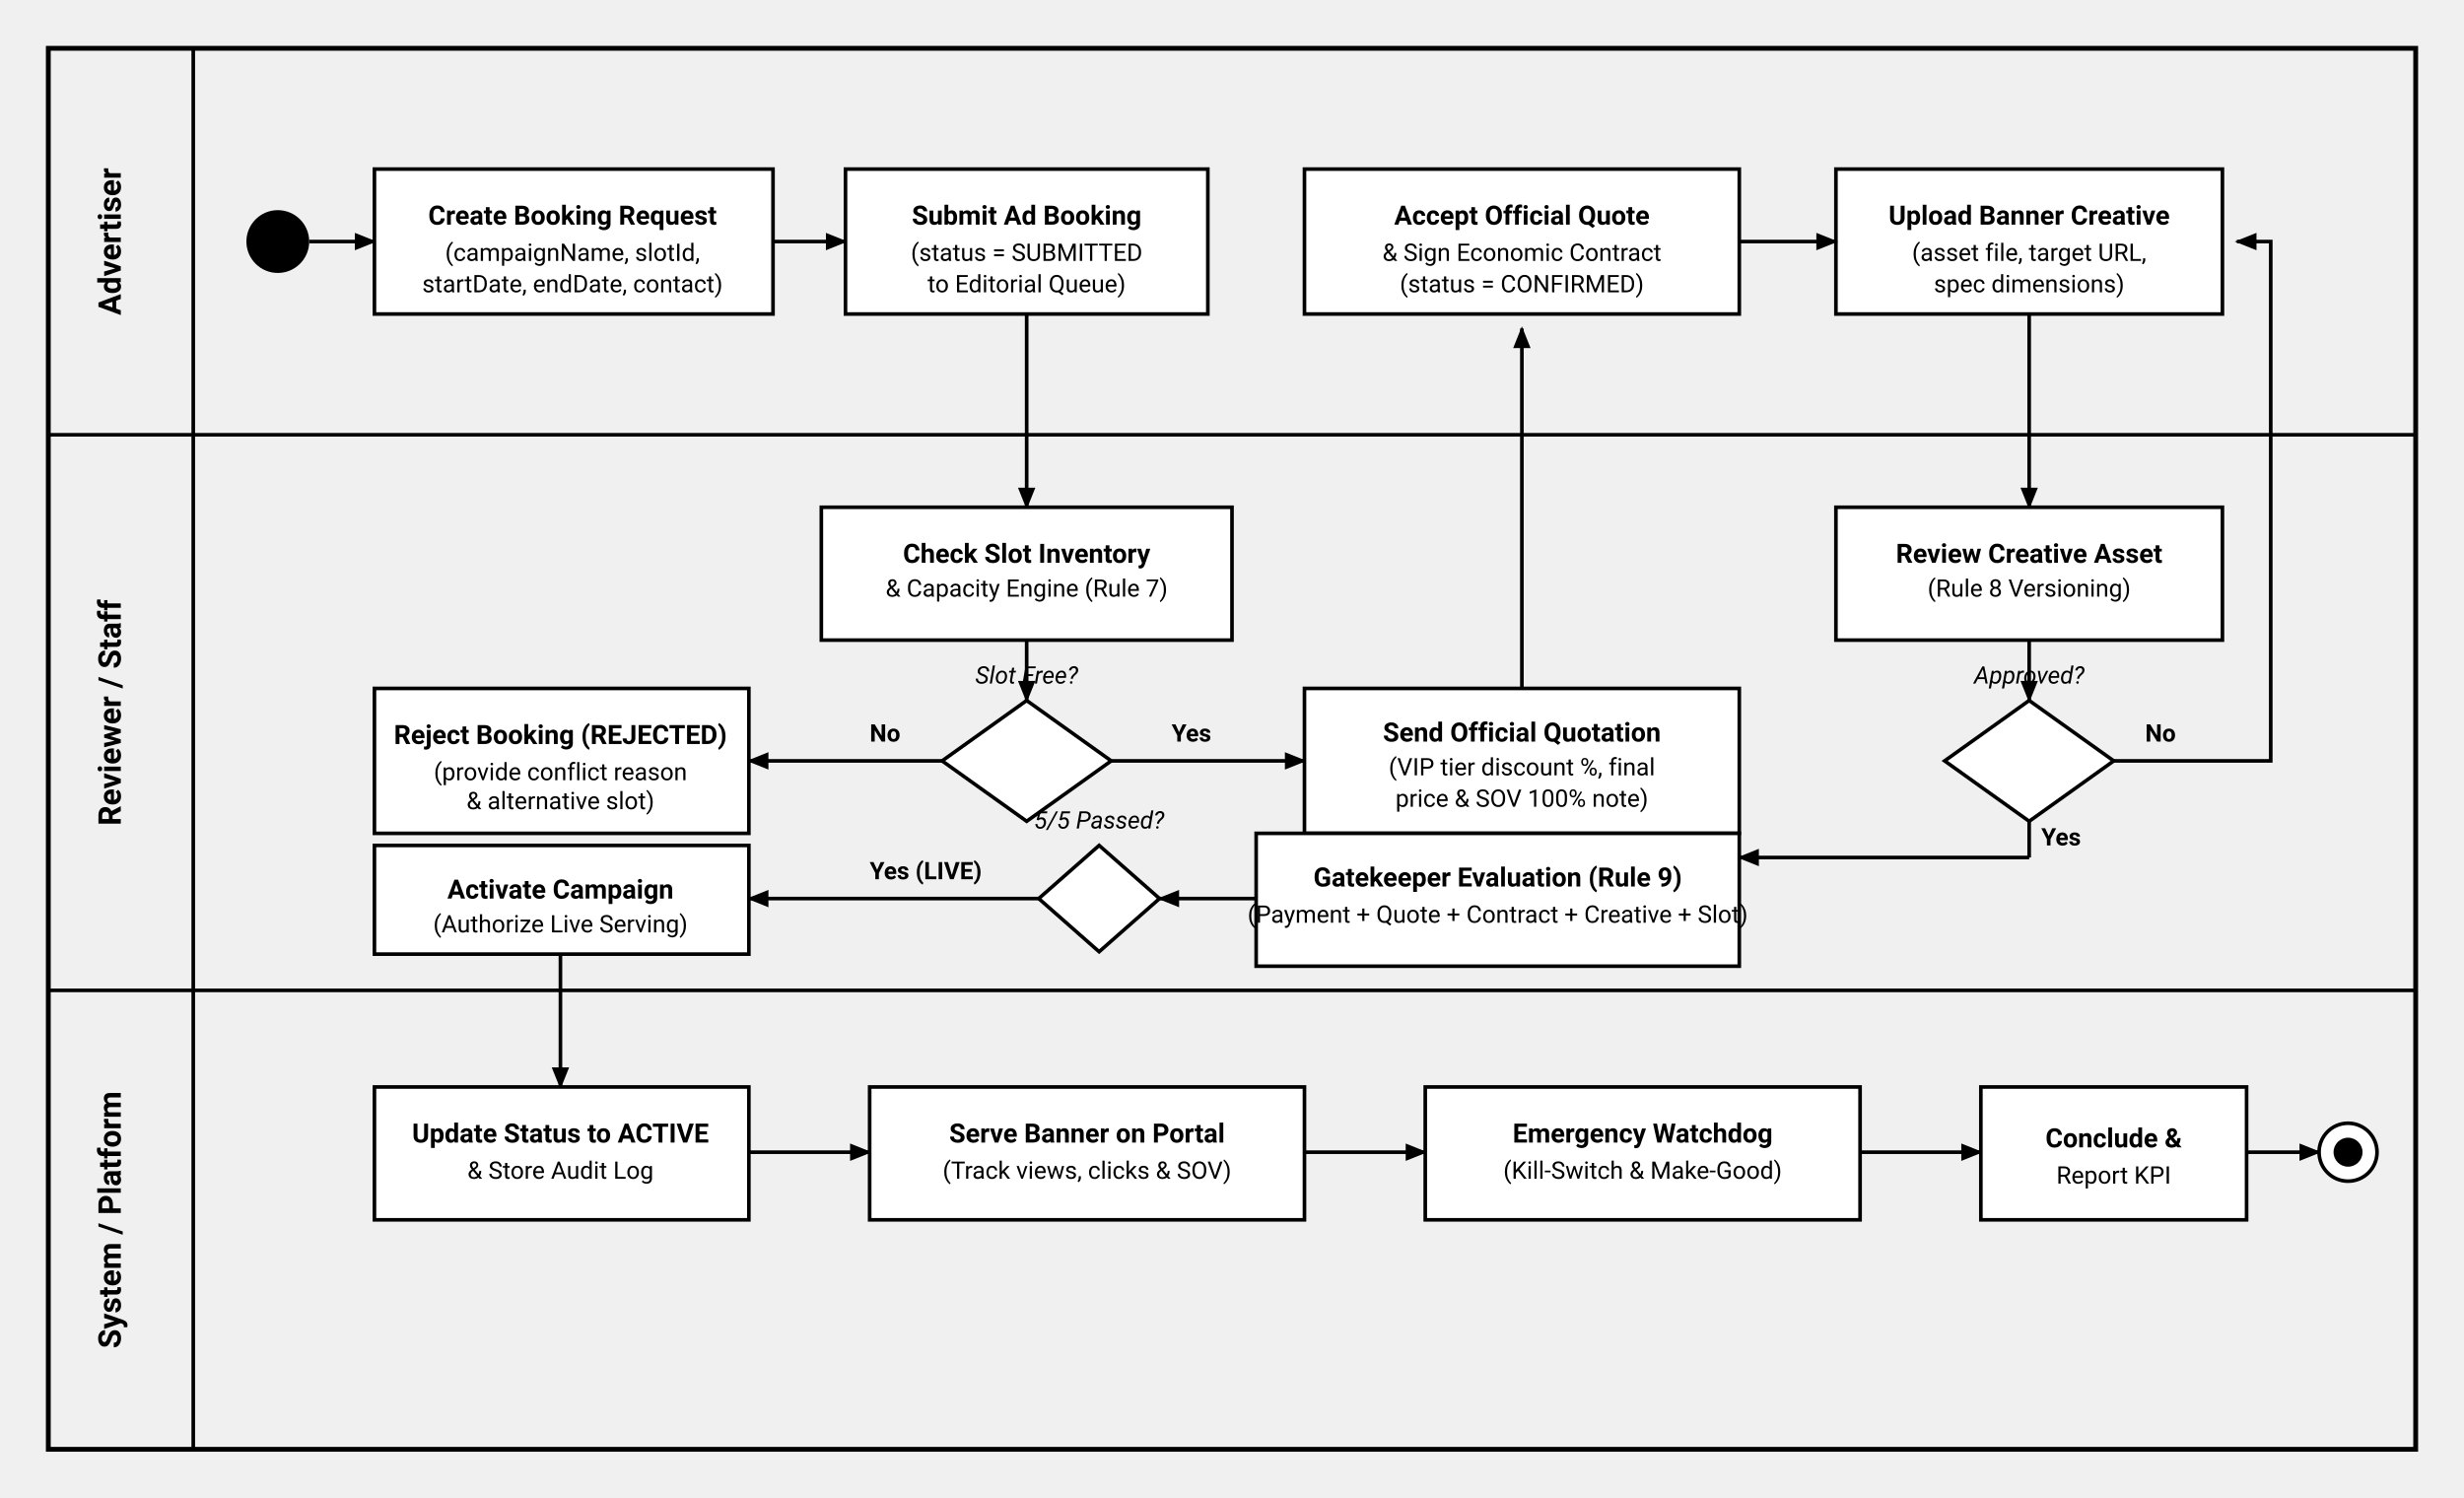
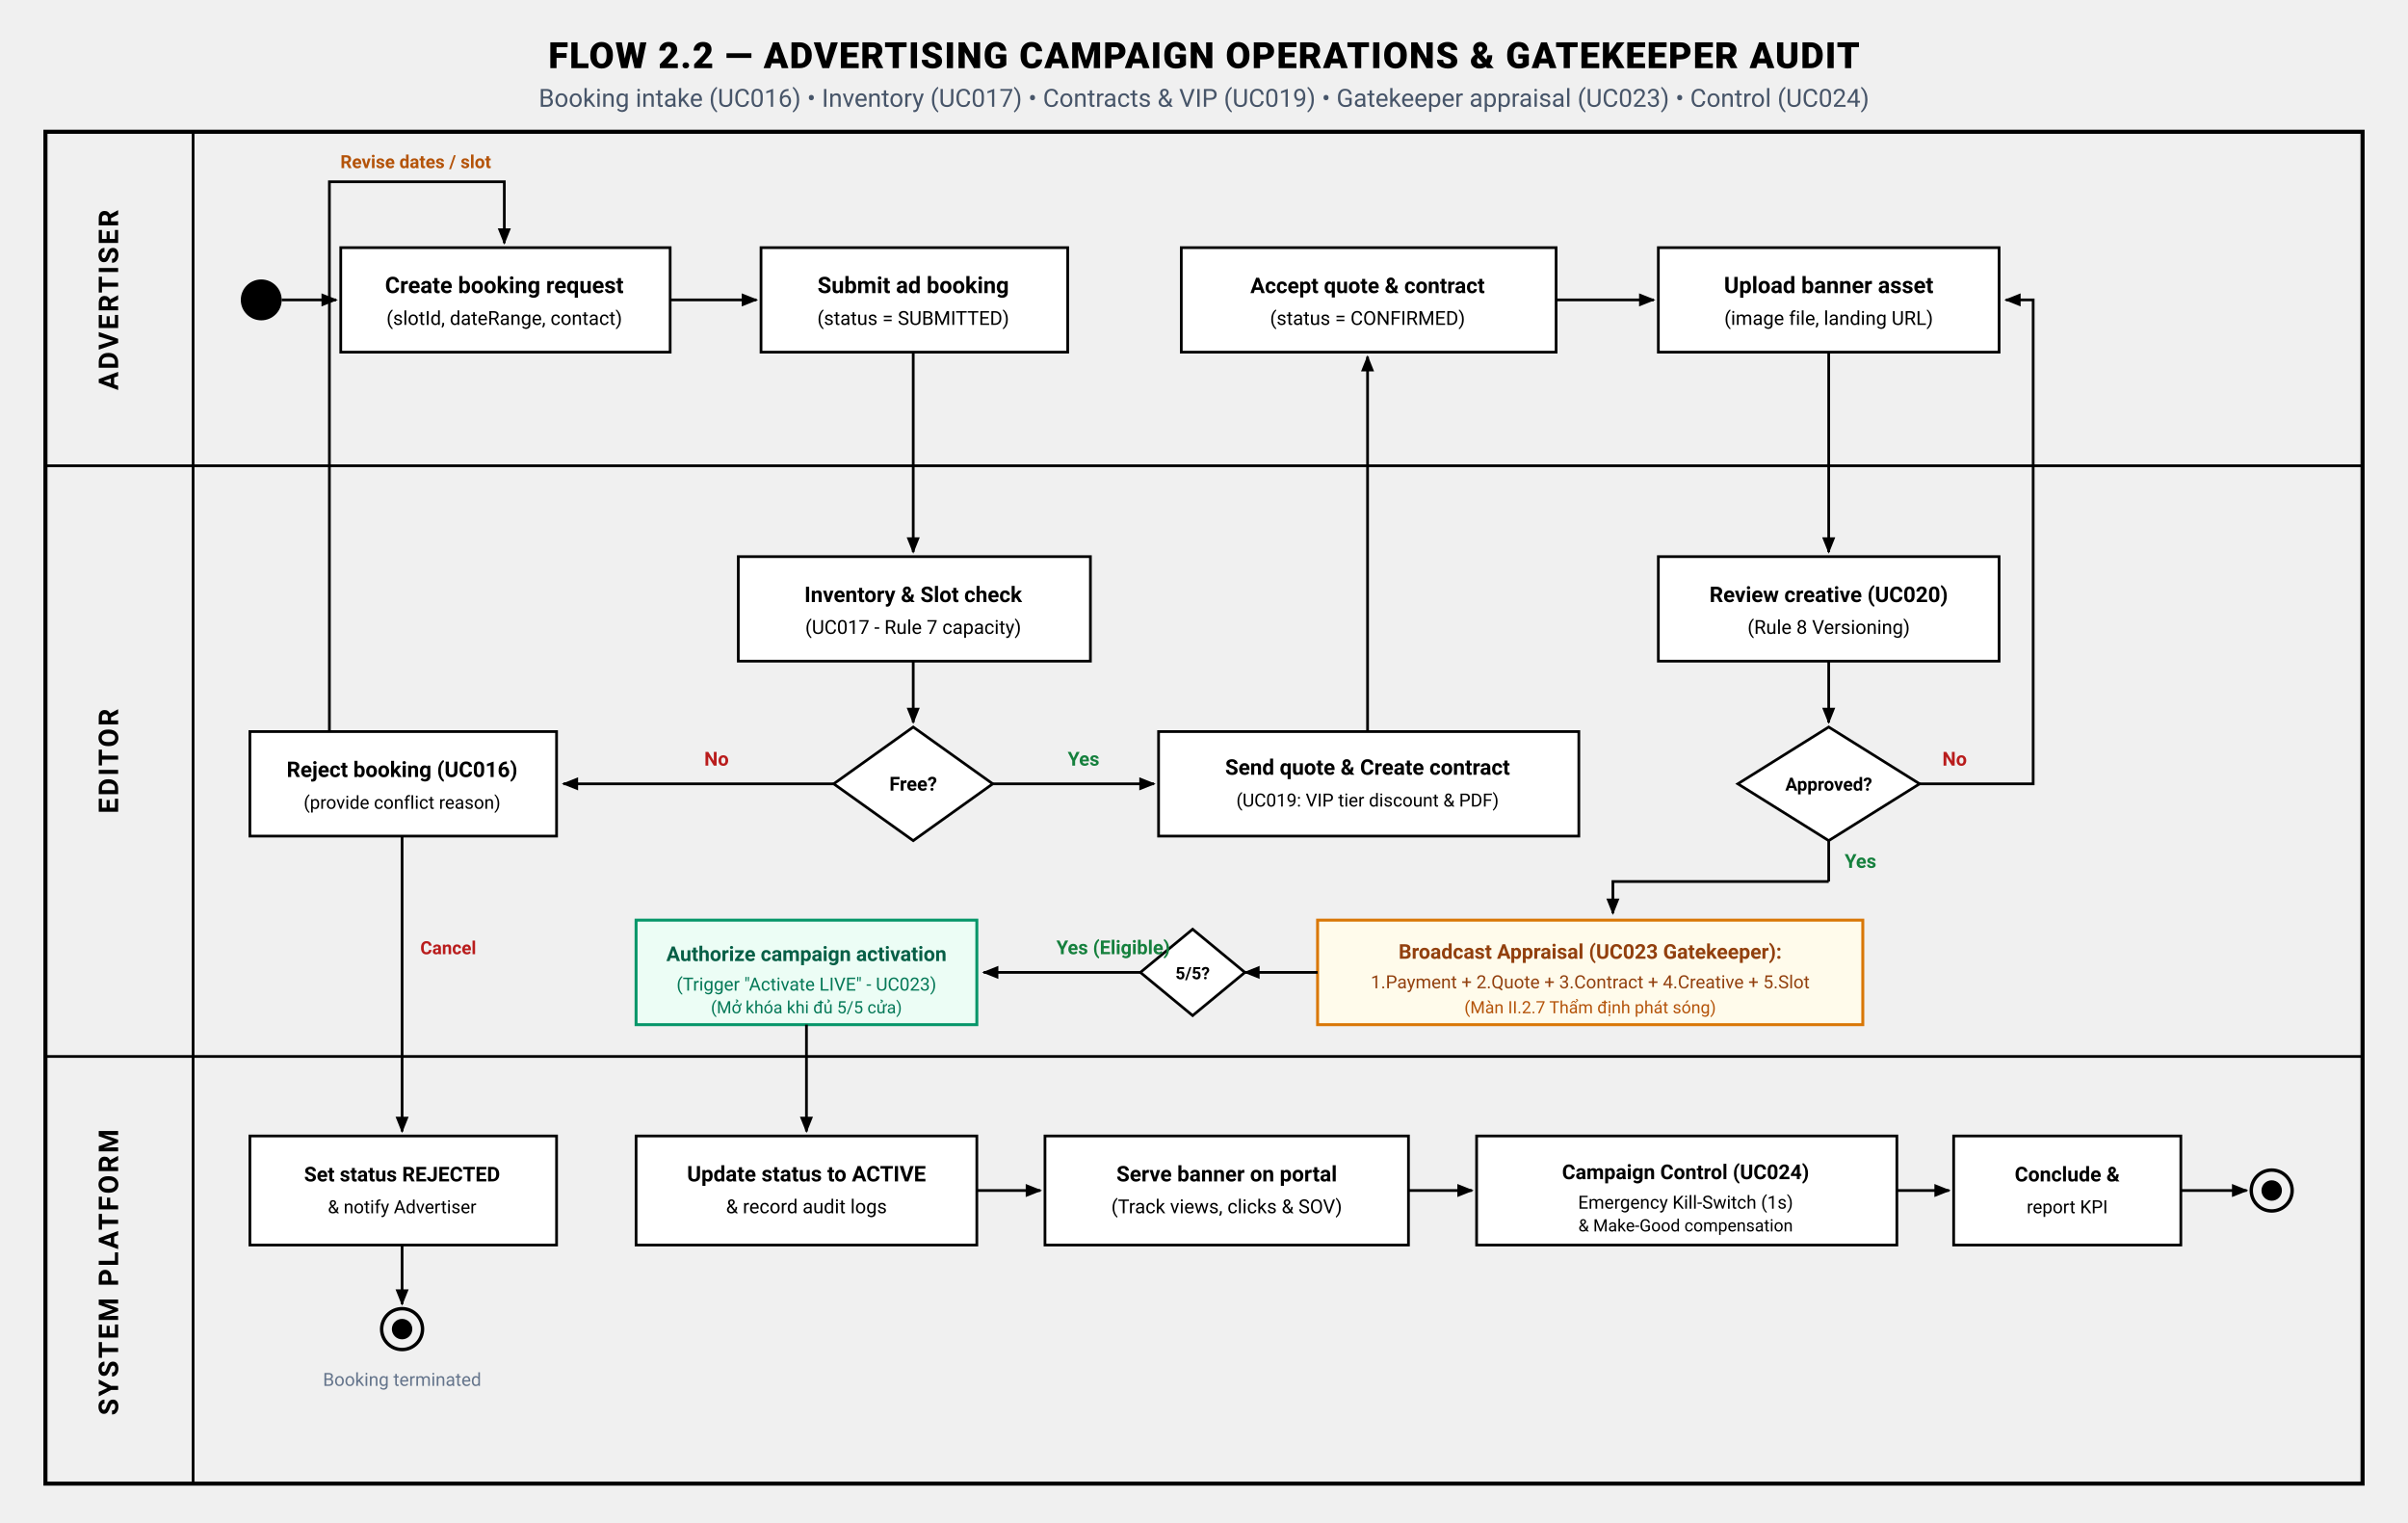
- <svg xmlns="http://www.w3.org/2000/svg" viewBox="0 0 1020 620" width="1020" height="620" style="background:#ffffff; font-family:-apple-system,BlinkMacSystemFont,'Segoe UI',Roboto,Helvetica,Arial,sans-serif;">
+ <svg xmlns="http://www.w3.org/2000/svg" viewBox="0 0 1060 670" width="1060" height="670" style="background:#ffffff; font-family:-apple-system,BlinkMacSystemFont,'Segoe UI',Roboto,Helvetica,Arial,sans-serif;">
  <defs>
    <marker id="arrow2" viewBox="0 0 10 10" refX="9" refY="5" markerWidth="6" markerHeight="6" orient="auto-start-reverse">
      <path d="M 0 1 L 10 5 L 0 9 z" fill="#000000" />
    </marker>
  </defs>
-   <rect x="20" y="20" width="980" height="580" fill="none" stroke="#000000" stroke-width="2" />
-   <line x1="20" y1="180" x2="1000" y2="180" stroke="#000000" stroke-width="1.5" />
-   <line x1="20" y1="410" x2="1000" y2="410" stroke="#000000" stroke-width="1.5" />
-   <line x1="80" y1="20" x2="80" y2="600" stroke="#000000" stroke-width="1.5" />
-   <g font-size="13" font-weight="bold" fill="#000000" text-anchor="middle">
-     <text x="50" y="100" transform="rotate(-90 50 100)">Advertiser</text>
-     <text x="50" y="295" transform="rotate(-90 50 295)">Reviewer / Staff</text>
-     <text x="50" y="505" transform="rotate(-90 50 505)">System / Platform</text>
+   <text x="530" y="30" font-size="16" font-weight="900" text-anchor="middle" letter-spacing="0.5">FLOW 2.2 — ADVERTISING CAMPAIGN OPERATIONS &amp; GATEKEEPER AUDIT</text>
+   <text x="530" y="47" font-size="11" font-weight="normal" fill="#475569" text-anchor="middle">Booking intake (UC016) • Inventory (UC017) • Contracts &amp; VIP (UC019) • Gatekeeper appraisal (UC023) • Control (UC024)</text>
+   <rect x="20" y="58" width="1020" height="595" fill="none" stroke="#000000" stroke-width="1.8" />
+   <line x1="20" y1="205" x2="1040" y2="205" stroke="#000000" stroke-width="1.2" />
+   <line x1="20" y1="465" x2="1040" y2="465" stroke="#000000" stroke-width="1.2" />
+   <line x1="85" y1="58" x2="85" y2="653" stroke="#000000" stroke-width="1.2" />
+   <g font-size="12" font-weight="bold" fill="#000000" text-anchor="middle" letter-spacing="1">
+     <text x="52" y="132" transform="rotate(-90 52 132)">ADVERTISER</text>
+     <text x="52" y="335" transform="rotate(-90 52 335)">EDITOR</text>
+     <text x="52" y="560" transform="rotate(-90 52 560)">SYSTEM PLATFORM</text>
  </g>
-   <circle cx="115" cy="100" r="13" fill="#000000" />
-   <line x1="128" y1="100" x2="155" y2="100" stroke="#000000" stroke-width="1.5" marker-end="url(#arrow2)" />
-   <rect x="155" y="70" width="165" height="60" fill="#ffffff" stroke="#000000" stroke-width="1.5" />
-   <text x="237" y="93" font-size="11" font-weight="bold" text-anchor="middle">Create Booking Request</text>
-   <text x="237" y="108" font-size="10" text-anchor="middle">(campaignName, slotId,</text>
-   <text x="237" y="121" font-size="10" text-anchor="middle">startDate, endDate, contact)</text>
-   <line x1="320" y1="100" x2="350" y2="100" stroke="#000000" stroke-width="1.5" marker-end="url(#arrow2)" />
-   <rect x="350" y="70" width="150" height="60" fill="#ffffff" stroke="#000000" stroke-width="1.5" />
-   <text x="425" y="93" font-size="11" font-weight="bold" text-anchor="middle">Submit Ad Booking</text>
-   <text x="425" y="108" font-size="10" text-anchor="middle">(status = SUBMITTED</text>
-   <text x="425" y="121" font-size="10" text-anchor="middle">to Editorial Queue)</text>
-   <line x1="425" y1="130" x2="425" y2="210" stroke="#000000" stroke-width="1.5" marker-end="url(#arrow2)" />
-   <rect x="540" y="70" width="180" height="60" fill="#ffffff" stroke="#000000" stroke-width="1.5" />
-   <text x="630" y="93" font-size="11" font-weight="bold" text-anchor="middle">Accept Official Quote</text>
-   <text x="630" y="108" font-size="10" text-anchor="middle">&amp; Sign Economic Contract</text>
-   <text x="630" y="121" font-size="10" text-anchor="middle">(status = CONFIRMED)</text>
-   <rect x="760" y="70" width="160" height="60" fill="#ffffff" stroke="#000000" stroke-width="1.5" />
-   <text x="840" y="93" font-size="11" font-weight="bold" text-anchor="middle">Upload Banner Creative</text>
-   <text x="840" y="108" font-size="10" text-anchor="middle">(asset file, target URL,</text>
-   <text x="840" y="121" font-size="10" text-anchor="middle">spec dimensions)</text>
-   <line x1="720" y1="100" x2="760" y2="100" stroke="#000000" stroke-width="1.5" marker-end="url(#arrow2)" />
-   <rect x="340" y="210" width="170" height="55" fill="#ffffff" stroke="#000000" stroke-width="1.5" />
-   <text x="425" y="233" font-size="11" font-weight="bold" text-anchor="middle">Check Slot Inventory</text>
-   <text x="425" y="247" font-size="10" text-anchor="middle">&amp; Capacity Engine (Rule 7)</text>
-   <line x1="425" y1="265" x2="425" y2="290" stroke="#000000" stroke-width="1.5" marker-end="url(#arrow2)" />
-   <polygon points="425,290 460,315 425,340 390,315" fill="#ffffff" stroke="#000000" stroke-width="1.5" />
-   <text x="425" y="283" font-size="10" font-style="italic" text-anchor="middle">Slot Free?</text>
-   <line x1="390" y1="315" x2="310" y2="315" stroke="#000000" stroke-width="1.5" marker-end="url(#arrow2)" />
-   <text x="360" y="307" font-size="10" font-weight="bold">No</text>
-   <rect x="155" y="285" width="155" height="60" fill="#ffffff" stroke="#000000" stroke-width="1.5" />
-   <text x="232" y="308" font-size="11" font-weight="bold" text-anchor="middle">Reject Booking (REJECTED)</text>
-   <text x="232" y="323" font-size="10" text-anchor="middle">(provide conflict reason</text>
-   <text x="232" y="335" font-size="10" text-anchor="middle">&amp; alternative slot)</text>
-   <line x1="460" y1="315" x2="540" y2="315" stroke="#000000" stroke-width="1.5" marker-end="url(#arrow2)" />
-   <text x="485" y="307" font-size="10" font-weight="bold">Yes</text>
-   <rect x="540" y="285" width="180" height="60" fill="#ffffff" stroke="#000000" stroke-width="1.5" />
-   <text x="630" y="307" font-size="11" font-weight="bold" text-anchor="middle">Send Official Quotation</text>
-   <text x="630" y="321" font-size="10" text-anchor="middle">(VIP tier discount %, final</text>
-   <text x="630" y="334" font-size="10" text-anchor="middle">price &amp; SOV 100% note)</text>
-   <line x1="630" y1="285" x2="630" y2="136" stroke="#000000" stroke-width="1.5" marker-end="url(#arrow2)" />
-   <line x1="840" y1="130" x2="840" y2="210" stroke="#000000" stroke-width="1.5" marker-end="url(#arrow2)" />
-   <rect x="760" y="210" width="160" height="55" fill="#ffffff" stroke="#000000" stroke-width="1.5" />
-   <text x="840" y="233" font-size="11" font-weight="bold" text-anchor="middle">Review Creative Asset</text>
-   <text x="840" y="247" font-size="10" text-anchor="middle">(Rule 8 Versioning)</text>
-   <line x1="840" y1="265" x2="840" y2="290" stroke="#000000" stroke-width="1.5" marker-end="url(#arrow2)" />
-   <polygon points="840,290 875,315 840,340 805,315" fill="#ffffff" stroke="#000000" stroke-width="1.5" />
-   <text x="840" y="283" font-size="10" font-style="italic" text-anchor="middle">Approved?</text>
-   <path d="M 875 315 L 940 315 L 940 100 L 926 100" fill="none" stroke="#000000" stroke-width="1.5" marker-end="url(#arrow2)" />
-   <text x="888" y="307" font-size="10" font-weight="bold">No</text>
-   <line x1="840" y1="340" x2="840" y2="355" stroke="#000000" stroke-width="1.5" />
-   <line x1="840" y1="355" x2="720" y2="355" stroke="#000000" stroke-width="1.5" marker-end="url(#arrow2)" />
-   <text x="845" y="350" font-size="10" font-weight="bold">Yes</text>
-   <rect x="520" y="345" width="200" height="55" fill="#ffffff" stroke="#000000" stroke-width="1.5" />
-   <text x="620" y="367" font-size="11" font-weight="bold" text-anchor="middle">Gatekeeper Evaluation (Rule 9)</text>
-   <text x="620" y="382" font-size="10" text-anchor="middle">(Payment + Quote + Contract + Creative + Slot)</text>
-   <line x1="520" y1="372" x2="480" y2="372" stroke="#000000" stroke-width="1.5" marker-end="url(#arrow2)" />
-   <polygon points="455,350 480,372 455,394 430,372" fill="#ffffff" stroke="#000000" stroke-width="1.5" />
-   <text x="455" y="343" font-size="10" font-style="italic" text-anchor="middle">5/5 Passed?</text>
-   <line x1="430" y1="372" x2="310" y2="372" stroke="#000000" stroke-width="1.5" marker-end="url(#arrow2)" />
-   <text x="360" y="364" font-size="10" font-weight="bold">Yes (LIVE)</text>
-   <rect x="155" y="350" width="155" height="45" fill="#ffffff" stroke="#000000" stroke-width="1.5" />
-   <text x="232" y="372" font-size="11" font-weight="bold" text-anchor="middle">Activate Campaign</text>
-   <text x="232" y="386" font-size="10" text-anchor="middle">(Authorize Live Serving)</text>
-   <line x1="232" y1="395" x2="232" y2="450" stroke="#000000" stroke-width="1.5" marker-end="url(#arrow2)" />
-   <rect x="155" y="450" width="155" height="55" fill="#ffffff" stroke="#000000" stroke-width="1.5" />
-   <text x="232" y="473" font-size="11" font-weight="bold" text-anchor="middle">Update Status to ACTIVE</text>
-   <text x="232" y="488" font-size="10" text-anchor="middle">&amp; Store Audit Log</text>
-   <line x1="310" y1="477" x2="360" y2="477" stroke="#000000" stroke-width="1.5" marker-end="url(#arrow2)" />
-   <rect x="360" y="450" width="180" height="55" fill="#ffffff" stroke="#000000" stroke-width="1.5" />
-   <text x="450" y="473" font-size="11" font-weight="bold" text-anchor="middle">Serve Banner on Portal</text>
-   <text x="450" y="488" font-size="10" text-anchor="middle">(Track views, clicks &amp; SOV)</text>
-   <line x1="540" y1="477" x2="590" y2="477" stroke="#000000" stroke-width="1.5" marker-end="url(#arrow2)" />
-   <rect x="590" y="450" width="180" height="55" fill="#ffffff" stroke="#000000" stroke-width="1.5" />
-   <text x="680" y="473" font-size="11" font-weight="bold" text-anchor="middle">Emergency Watchdog</text>
-   <text x="680" y="488" font-size="10" text-anchor="middle">(Kill-Switch &amp; Make-Good)</text>
-   <line x1="770" y1="477" x2="820" y2="477" stroke="#000000" stroke-width="1.5" marker-end="url(#arrow2)" />
-   <rect x="820" y="450" width="110" height="55" fill="#ffffff" stroke="#000000" stroke-width="1.5" />
-   <text x="875" y="475" font-size="11" font-weight="bold" text-anchor="middle">Conclude &amp;</text>
-   <text x="875" y="490" font-size="10" text-anchor="middle">Report KPI</text>
-   <line x1="930" y1="477" x2="960" y2="477" stroke="#000000" stroke-width="1.5" marker-end="url(#arrow2)" />
-   <circle cx="972" cy="477" r="12" fill="#ffffff" stroke="#000000" stroke-width="1.5" />
-   <circle cx="972" cy="477" r="6" fill="#000000" />
+   <circle cx="115" cy="132" r="9" fill="#000000" />
+   <line x1="124" y1="132" x2="148" y2="132" stroke="#000000" stroke-width="1.2" marker-end="url(#arrow2)" />
+   <rect x="150" y="109" width="145" height="46" fill="#ffffff" stroke="#000000" stroke-width="1.2" />
+   <text x="222" y="129" font-size="10" font-weight="bold" text-anchor="middle">Create booking request</text>
+   <text x="222" y="143" font-size="8.5" text-anchor="middle">(slotId, dateRange, contact)</text>
+   <line x1="295" y1="132" x2="333" y2="132" stroke="#000000" stroke-width="1.2" marker-end="url(#arrow2)" />
+   <rect x="335" y="109" width="135" height="46" fill="#ffffff" stroke="#000000" stroke-width="1.2" />
+   <text x="402" y="129" font-size="10" font-weight="bold" text-anchor="middle">Submit ad booking</text>
+   <text x="402" y="143" font-size="8.5" text-anchor="middle">(status = SUBMITTED)</text>
+   <line x1="402" y1="155" x2="402" y2="243" stroke="#000000" stroke-width="1.2" marker-end="url(#arrow2)" />
+   <rect x="520" y="109" width="165" height="46" fill="#ffffff" stroke="#000000" stroke-width="1.2" />
+   <text x="602" y="129" font-size="9.5" font-weight="bold" text-anchor="middle">Accept quote &amp; contract</text>
+   <text x="602" y="143" font-size="8.5" text-anchor="middle">(status = CONFIRMED)</text>
+   <line x1="685" y1="132" x2="728" y2="132" stroke="#000000" stroke-width="1.2" marker-end="url(#arrow2)" />
+   <rect x="730" y="109" width="150" height="46" fill="#ffffff" stroke="#000000" stroke-width="1.2" />
+   <text x="805" y="129" font-size="10" font-weight="bold" text-anchor="middle">Upload banner asset</text>
+   <text x="805" y="143" font-size="8.5" text-anchor="middle">(image file, landing URL)</text>
+   <line x1="805" y1="155" x2="805" y2="243" stroke="#000000" stroke-width="1.2" marker-end="url(#arrow2)" />
+   <rect x="325" y="245" width="155" height="46" fill="#ffffff" stroke="#000000" stroke-width="1.2" />
+   <text x="402" y="265" font-size="9.5" font-weight="bold" text-anchor="middle">Inventory &amp; Slot check</text>
+   <text x="402" y="279" font-size="8.5" text-anchor="middle">(UC017 - Rule 7 capacity)</text>
+   <line x1="402" y1="291" x2="402" y2="318" stroke="#000000" stroke-width="1.2" marker-end="url(#arrow2)" />
+   <polygon points="402,320 437,345 402,370 367,345" fill="#ffffff" stroke="#000000" stroke-width="1.2" />
+   <text x="402" y="348" font-size="8.5" font-weight="bold" text-anchor="middle">Free?</text>
+   <line x1="367" y1="345" x2="248" y2="345" stroke="#000000" stroke-width="1.2" marker-end="url(#arrow2)" />
+   <text x="310" y="337" font-size="8.5" font-weight="bold" fill="#b91c1c">No</text>
+   <rect x="110" y="322" width="135" height="46" fill="#ffffff" stroke="#000000" stroke-width="1.2" />
+   <text x="177" y="342" font-size="9.5" font-weight="bold" text-anchor="middle">Reject booking (UC016)</text>
+   <text x="177" y="356" font-size="8" text-anchor="middle">(provide conflict reason)</text>
+   <polyline points="145,322 145,80 222,80 222,107" fill="none" stroke="#000000" stroke-width="1.2" marker-end="url(#arrow2)" />
+   <text x="183" y="74" font-size="8" font-weight="bold" fill="#b45309" text-anchor="middle">Revise dates / slot</text>
+   <line x1="177" y1="368" x2="177" y2="498" stroke="#000000" stroke-width="1.2" marker-end="url(#arrow2)" />
+   <text x="185" y="420" font-size="8" font-weight="bold" fill="#b91c1c">Cancel</text>
+   <line x1="437" y1="345" x2="508" y2="345" stroke="#000000" stroke-width="1.2" marker-end="url(#arrow2)" />
+   <text x="470" y="337" font-size="8.5" font-weight="bold" fill="#15803d">Yes</text>
+   <rect x="510" y="322" width="185" height="46" fill="#ffffff" stroke="#000000" stroke-width="1.2" />
+   <text x="602" y="341" font-size="9.5" font-weight="bold" text-anchor="middle">Send quote &amp; Create contract</text>
+   <text x="602" y="355" font-size="8" text-anchor="middle">(UC019: VIP tier discount &amp; PDF)</text>
+   <line x1="602" y1="322" x2="602" y2="157" stroke="#000000" stroke-width="1.2" marker-end="url(#arrow2)" />
+   <rect x="730" y="245" width="150" height="46" fill="#ffffff" stroke="#000000" stroke-width="1.2" />
+   <text x="805" y="265" font-size="9.5" font-weight="bold" text-anchor="middle">Review creative (UC020)</text>
+   <text x="805" y="279" font-size="8.5" text-anchor="middle">(Rule 8 Versioning)</text>
+   <line x1="805" y1="291" x2="805" y2="318" stroke="#000000" stroke-width="1.2" marker-end="url(#arrow2)" />
+   <polygon points="805,320 845,345 805,370 765,345" fill="#ffffff" stroke="#000000" stroke-width="1.2" />
+   <text x="805" y="348" font-size="8" font-weight="bold" text-anchor="middle">Approved?</text>
+   <polyline points="845,345 895,345 895,132 883,132" fill="none" stroke="#000000" stroke-width="1.2" marker-end="url(#arrow2)" />
+   <text x="855" y="337" font-size="8.5" font-weight="bold" fill="#b91c1c">No</text>
+   <line x1="805" y1="370" x2="805" y2="388" stroke="#000000" stroke-width="1.2" />
+   <polyline points="805,388 710,388 710,402" fill="none" stroke="#000000" stroke-width="1.2" marker-end="url(#arrow2)" />
+   <text x="812" y="382" font-size="8.5" font-weight="bold" fill="#15803d">Yes</text>
+   <rect x="580" y="405" width="240" height="46" fill="#fffbeb" stroke="#d97706" stroke-width="1.3" />
+   <text x="700" y="422" font-size="9" font-weight="bold" fill="#92400e" text-anchor="middle">Broadcast Appraisal (UC023 Gatekeeper):</text>
+   <text x="700" y="435" font-size="8" fill="#92400e" text-anchor="middle">1.Payment + 2.Quote + 3.Contract + 4.Creative + 5.Slot</text>
+   <text x="700" y="446" font-size="7.5" fill="#b45309" text-anchor="middle">(Màn II.2.7 Thẩm định phát sóng)</text>
+   <line x1="580" y1="428" x2="548" y2="428" stroke="#000000" stroke-width="1.2" marker-end="url(#arrow2)" />
+   <polygon points="525,409 548,428 525,447 502,428" fill="#ffffff" stroke="#000000" stroke-width="1.2" />
+   <text x="525" y="431" font-size="7.5" font-weight="bold" text-anchor="middle">5/5?</text>
+   <line x1="502" y1="428" x2="433" y2="428" stroke="#000000" stroke-width="1.2" marker-end="url(#arrow2)" />
+   <text x="465" y="420" font-size="8.5" font-weight="bold" fill="#15803d">Yes (Eligible)</text>
+   <rect x="280" y="405" width="150" height="46" fill="#ecfdf5" stroke="#059669" stroke-width="1.3" />
+   <text x="355" y="423" font-size="9" font-weight="bold" fill="#065f46" text-anchor="middle">Authorize campaign activation</text>
+   <text x="355" y="436" font-size="8" fill="#047857" text-anchor="middle">(Trigger "Activate LIVE" - UC023)</text>
+   <text x="355" y="446" font-size="7.5" fill="#047857" text-anchor="middle">(Mở khóa khi đủ 5/5 cửa)</text>
+   <rect x="110" y="500" width="135" height="48" fill="#ffffff" stroke="#000000" stroke-width="1.2" />
+   <text x="177" y="520" font-size="9" font-weight="bold" text-anchor="middle">Set status REJECTED</text>
+   <text x="177" y="534" font-size="8" text-anchor="middle">&amp; notify Advertiser</text>
+   <circle cx="177" cy="585" r="9" fill="none" stroke="#000000" stroke-width="1.5" />
+   <circle cx="177" cy="585" r="4.5" fill="#000000" />
+   <line x1="177" y1="548" x2="177" y2="574" stroke="#000000" stroke-width="1.2" marker-end="url(#arrow2)" />
+   <text x="177" y="610" font-size="8" text-anchor="middle" fill="#64748b">Booking terminated</text>
+   <line x1="355" y1="451" x2="355" y2="498" stroke="#000000" stroke-width="1.2" marker-end="url(#arrow2)" />
+   <rect x="280" y="500" width="150" height="48" fill="#ffffff" stroke="#000000" stroke-width="1.2" />
+   <text x="355" y="520" font-size="9.5" font-weight="bold" text-anchor="middle">Update status to ACTIVE</text>
+   <text x="355" y="534" font-size="8.5" text-anchor="middle">&amp; record audit logs</text>
+   <line x1="430" y1="524" x2="458" y2="524" stroke="#000000" stroke-width="1.2" marker-end="url(#arrow2)" />
+   <rect x="460" y="500" width="160" height="48" fill="#ffffff" stroke="#000000" stroke-width="1.2" />
+   <text x="540" y="520" font-size="9.5" font-weight="bold" text-anchor="middle">Serve banner on portal</text>
+   <text x="540" y="534" font-size="8.5" text-anchor="middle">(Track views, clicks &amp; SOV)</text>
+   <line x1="620" y1="524" x2="648" y2="524" stroke="#000000" stroke-width="1.2" marker-end="url(#arrow2)" />
+   <rect x="650" y="500" width="185" height="48" fill="#ffffff" stroke="#000000" stroke-width="1.2" />
+   <text x="742" y="519" font-size="9" font-weight="bold" text-anchor="middle">Campaign Control (UC024)</text>
+   <text x="742" y="532" font-size="8" text-anchor="middle">Emergency Kill-Switch (1s)</text>
+   <text x="742" y="542" font-size="7.5" text-anchor="middle">&amp; Make-Good compensation</text>
+   <line x1="835" y1="524" x2="858" y2="524" stroke="#000000" stroke-width="1.2" marker-end="url(#arrow2)" />
+   <rect x="860" y="500" width="100" height="48" fill="#ffffff" stroke="#000000" stroke-width="1.2" />
+   <text x="910" y="520" font-size="9" font-weight="bold" text-anchor="middle">Conclude &amp;</text>
+   <text x="910" y="534" font-size="8" text-anchor="middle">report KPI</text>
+   <circle cx="1000" cy="524" r="9" fill="none" stroke="#000000" stroke-width="1.5" />
+   <circle cx="1000" cy="524" r="4.5" fill="#000000" />
+   <line x1="960" y1="524" x2="989" y2="524" stroke="#000000" stroke-width="1.2" marker-end="url(#arrow2)" />
</svg>
